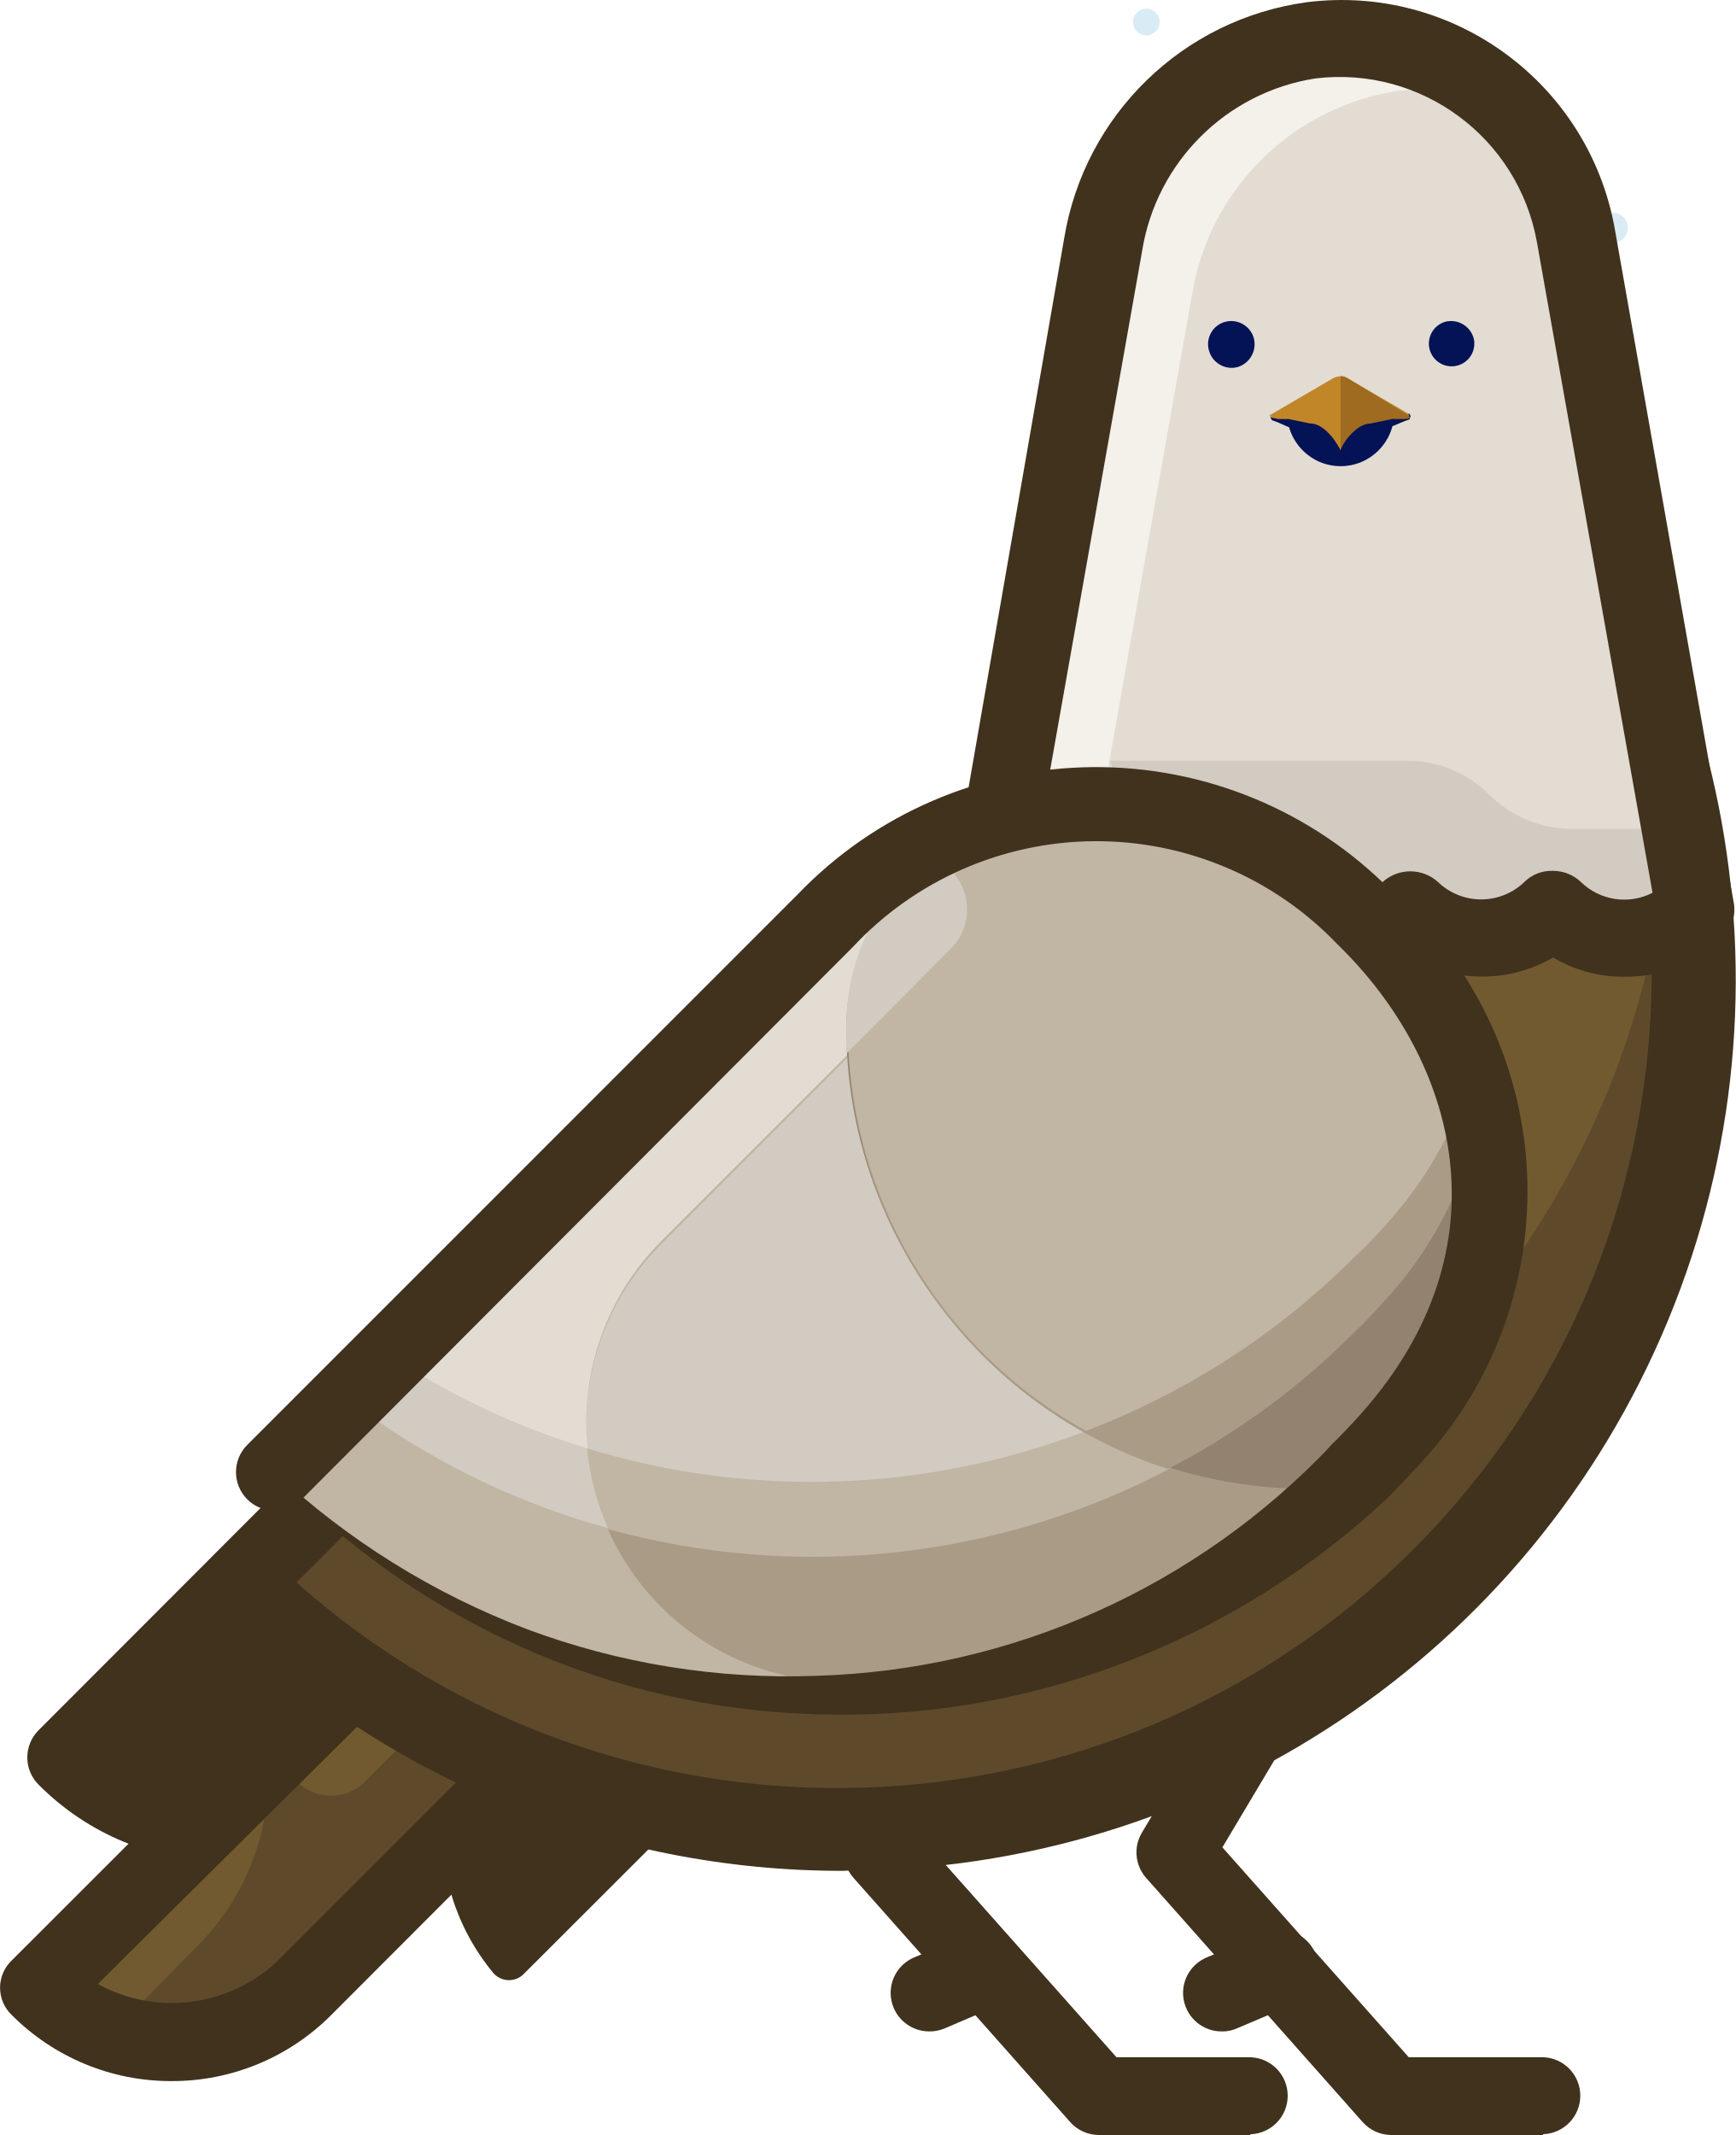
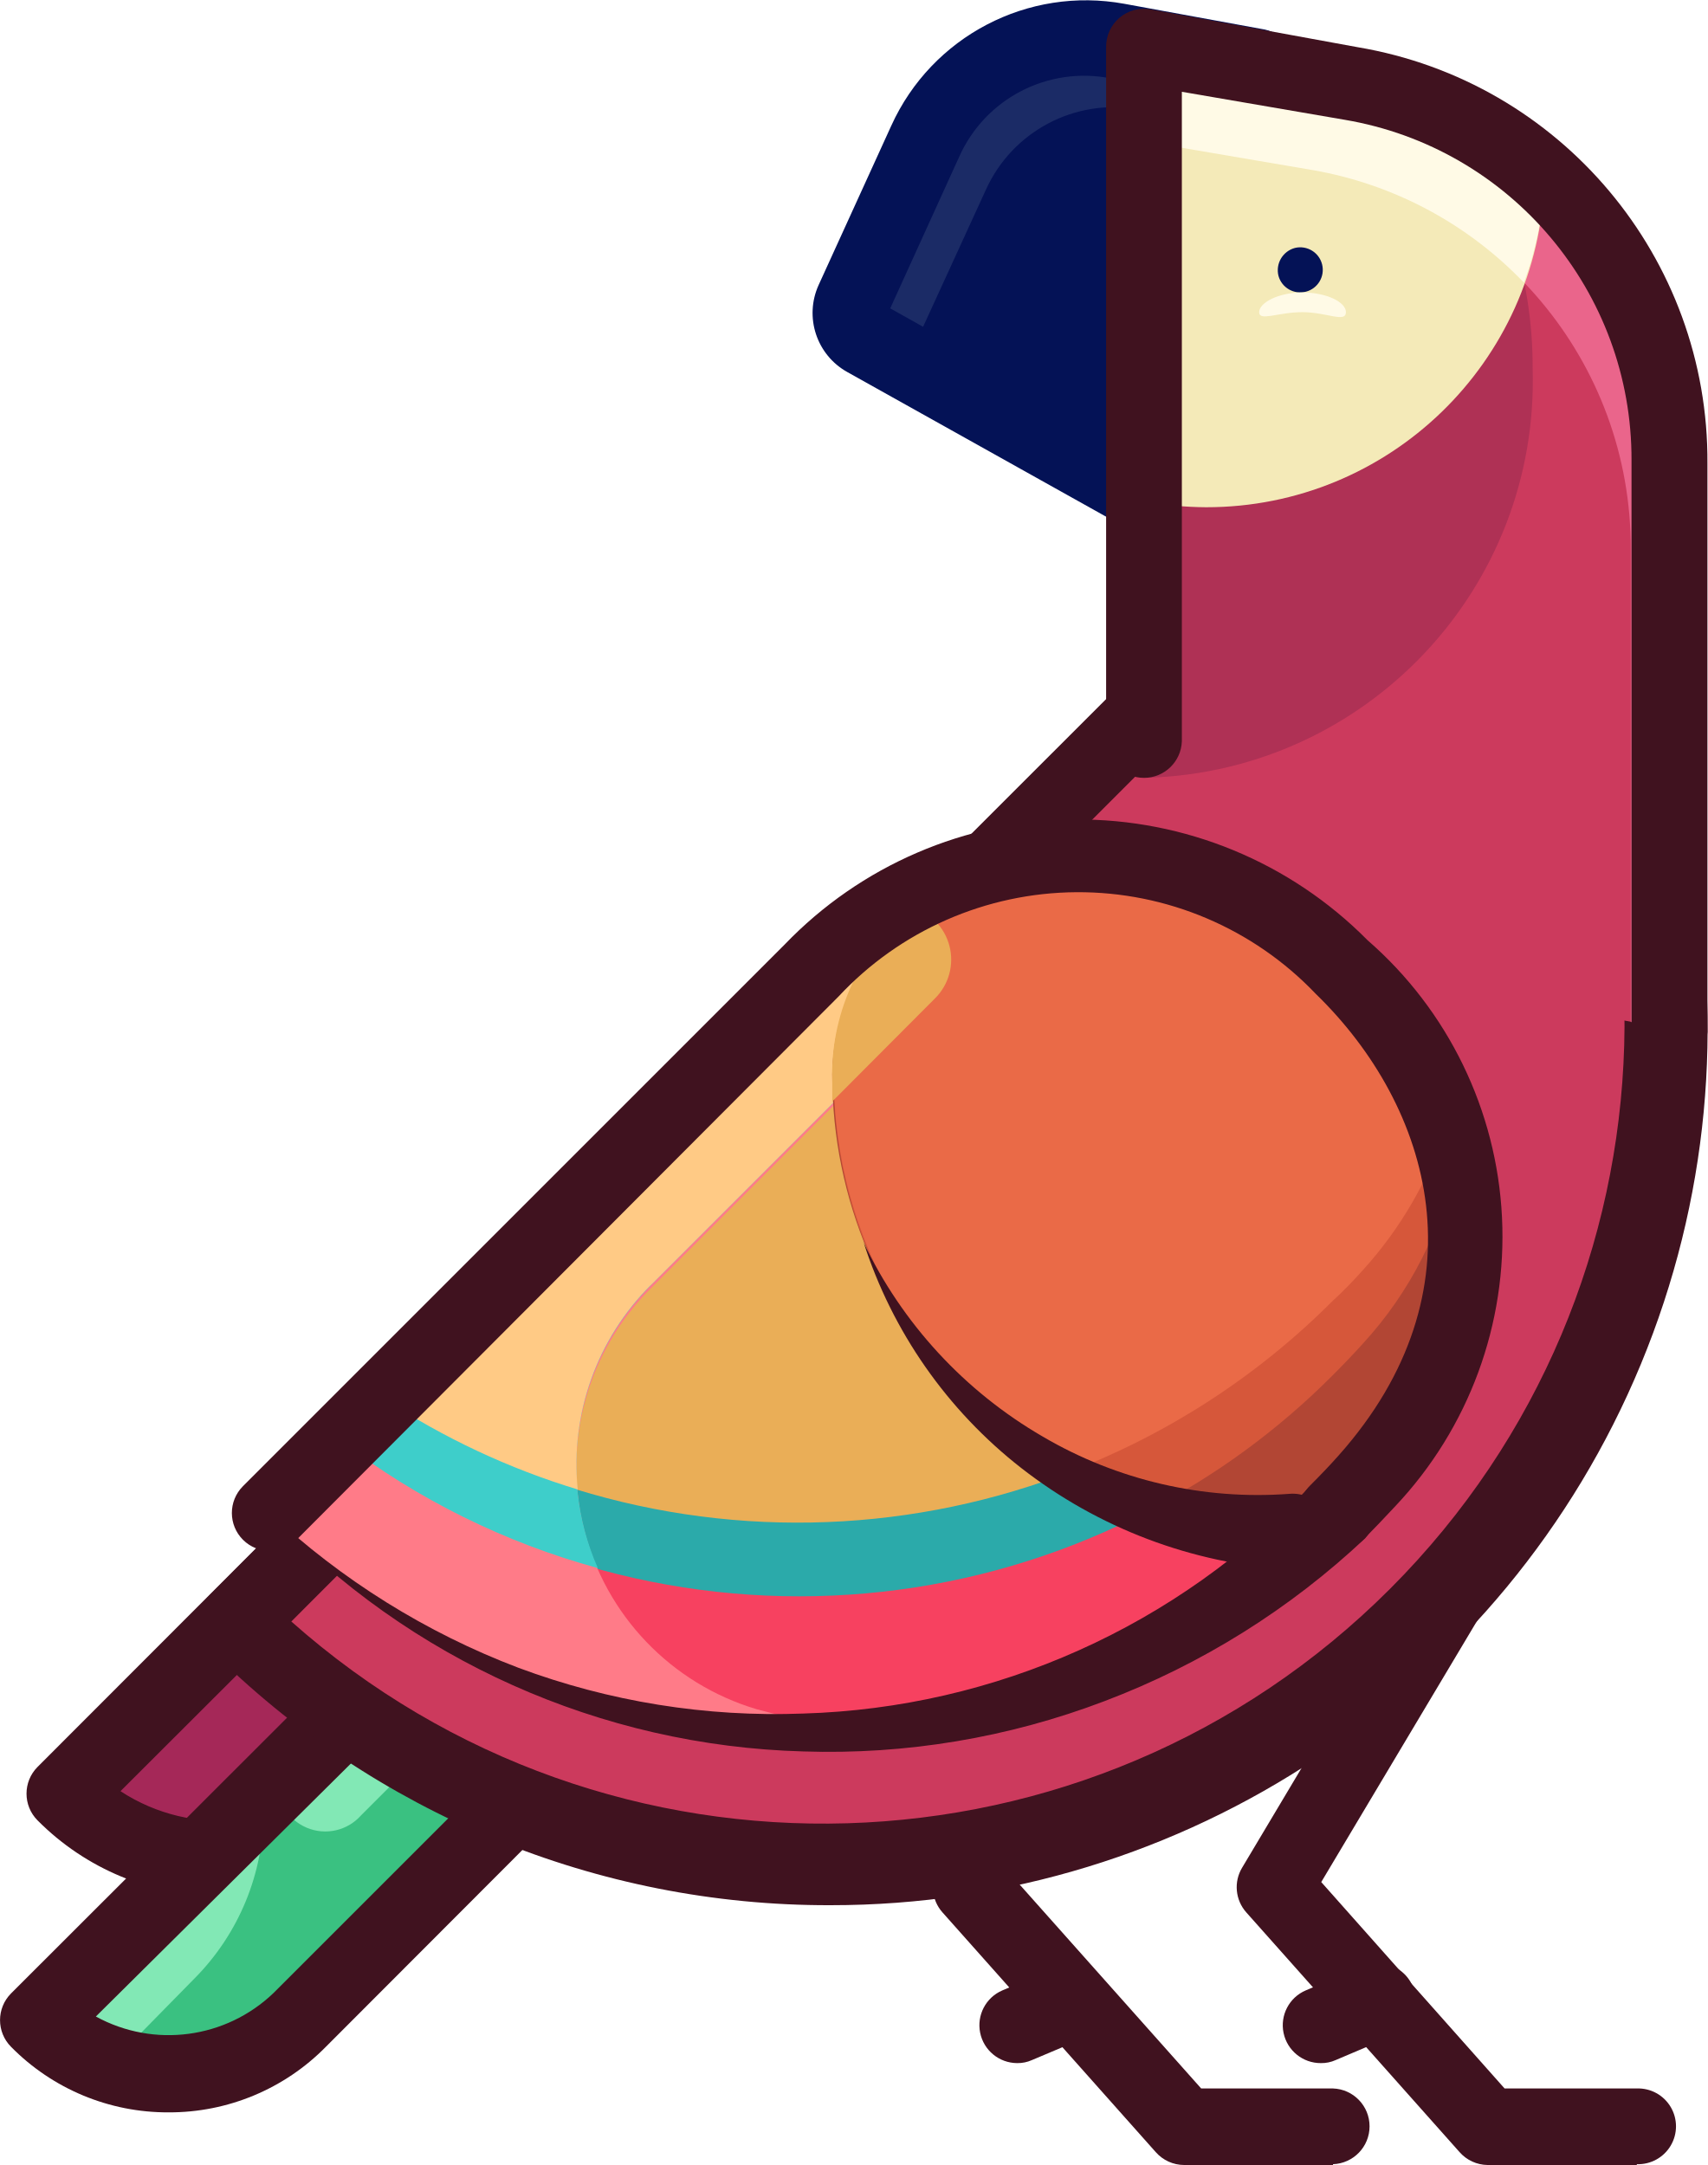
- <svg xmlns="http://www.w3.org/2000/svg" width="39.03" height="48" viewBox="0 0 39.03 48">
-   <g transform="translate(-9.46 -5.473)">
-     <path d="M42.191,7.461h0a.433.433,0,0,1,.433-.441h2.311a.727.727,0,0,1,.719.727h0a.719.719,0,0,1-.719.719H43.784a.433.433,0,0,0-.433.433h0a.433.433,0,0,1-.441.433H40.6a.719.719,0,0,1-.719-.719h0a.719.719,0,0,1,.719-.744h1.16A.433.433,0,0,0,42.191,7.461Z" transform="translate(-4.086 -0.208)" fill="#d9ebf4" />
-     <path d="M47.068,11.251h0A.251.251,0,0,0,46.817,11H45.476a.424.424,0,0,0-.416.424h0a.416.416,0,0,0,.416.416h.675a.251.251,0,0,1,.251.251h0a.251.251,0,0,0,.251.251h1.342a.407.407,0,0,0,.416-.416h0a.416.416,0,0,0-.416-.424h-.675a.251.251,0,0,1-.251-.251Z" transform="translate(-4.782 -0.742)" fill="#d9ebf4" />
-     <circle cx="0.606" cy="0.606" r="0.606" transform="translate(38.833 16.75)" fill="#d9ebf4" />
-     <path d="M43.7,12.959a.58.58,0,1,1-.167-.416.58.58,0,0,1,.167.416Z" transform="translate(-4.443 -0.926)" fill="#d9ebf4" />
-     <path d="M40.71,14.275a.935.935,0,1,1-.935-.935A.935.935,0,0,1,40.71,14.275Z" transform="translate(-3.946 -1.057)" fill="#d9ebf4" />
-     <path d="M39.486,6a.3.3,0,1,1-.3-.3A.3.3,0,0,1,39.486,6Z" transform="translate(-3.952 -0.031)" fill="#d9ebf4" />
-     <path d="M50.524,14.362a.372.372,0,1,1-.372-.372.364.364,0,0,1,.372.372Z" transform="translate(-5.416 -1.144)" fill="#d9ebf4" />
-     <path d="M47.816,19.91a.978.978,0,1,1-.97-.97A.978.978,0,0,1,47.816,19.91Z" transform="translate(-4.889 -1.809)" fill="#d9ebf4" />
-     <path d="M51.635,11.338A.338.338,0,1,1,51.3,11,.338.338,0,0,1,51.635,11.338Z" transform="translate(-5.574 -0.742)" fill="#d9ebf4" />
-     <path d="M48.121,58.759H44.71a.866.866,0,0,1-.649-.294L39.2,52.984a.866.866,0,0,1-.1-1.022l4.043-6.778a.866.866,0,0,1,1.489.866L40.91,52.292,45.1,57.01h3.021a.866.866,0,0,1,0,1.731Z" transform="translate(-3.965 -5.286)" fill="#40321d" />
-     <path d="M41.056,57.876a.865.865,0,0,1-.338-1.662l1.273-.537a.866.866,0,1,1,.675,1.593l-1.264.537a.8.8,0,0,1-.346.069Z" transform="translate(-4.128 -6.732)" fill="#40321d" />
-     <path d="M40.512,58.731h-3.4a.866.866,0,0,1-.649-.294L31.6,52.957a.866.866,0,0,1-.1-1.022l4.051-6.778a.866.866,0,1,1,1.48.866l-3.714,6.242,4.19,4.718h3.013a.866.866,0,0,1,0,1.731Z" transform="translate(-2.943 -5.258)" fill="#40321d" />
-     <path d="M33.456,57.878a.866.866,0,0,1-.338-1.662l1.273-.537a.865.865,0,1,1,.675,1.593l-1.255.537a.866.866,0,0,1-.355.069Z" transform="translate(-3.107 -6.734)" fill="#40321d" />
-     <path d="M18.269,42.92l-7.1,7.1a5.021,5.021,0,0,0,7.1-7.1Z" transform="translate(-0.23 -5.03)" fill="#40321d" />
-     <path d="M29.545,48.7l-6.752,6.744a.467.467,0,0,1-.693,0,5.021,5.021,0,0,1,7.445-6.726Z" transform="translate(-1.542 -5.606)" fill="#40321d" />
-     <path d="M14.585,52.22a5.852,5.852,0,0,1-4.164-1.731.866.866,0,0,1,0-1.221l7.1-7.107a.866.866,0,0,1,.615-.251h0a.866.866,0,0,1,.615.251,5.887,5.887,0,0,1-4.164,10.051Zm-2.268-2.4a4.155,4.155,0,0,0,5.748-5.748Z" transform="translate(-0.095 -4.894)" fill="#40321d" />
-     <path d="M22.45,49.693l-6.008,6.06a4.242,4.242,0,0,1-5.982,0h0l9-9Z" transform="translate(-0.134 -5.544)" fill="#5e4a2b" />
-     <path d="M18.7,51.02l2.987-2.987L20.314,46.7,16.8,50.215h0a1.091,1.091,0,0,0,1.9.805Z" transform="translate(-0.985 -5.538)" fill="#725a30" />
-     <path d="M15.624,51.13,10.43,56.324h0a4.251,4.251,0,0,0,1.662,1l1.948-1.982a5.445,5.445,0,0,0,1.584-3.835Z" transform="translate(-0.13 -6.133)" fill="#725a30" />
-     <path d="M13.321,57.665a5.047,5.047,0,0,1-3.6-1.489.847.847,0,0,1,0-1.221l9-8.994a.866.866,0,0,1,1.221,0l2.969,2.978a.866.866,0,0,1,0,1.229l-6,6.008a5.047,5.047,0,0,1-3.593,1.489Zm-1.662-2.182a3.463,3.463,0,0,0,4.06-.537l5.4-5.4-1.731-1.731Z" transform="translate(0 -5.404)" fill="#40321d" />
-     <path d="M42.843,15.26,15.73,42.373A19.173,19.173,0,1,0,42.845,15.258Z" transform="translate(-0.842 -1.314)" fill="#725a30" />
-     <path d="M47.873,25.589A19.158,19.158,0,0,1,18.085,41.4L15.73,43.759A19.158,19.158,0,0,0,47.873,25.58Z" transform="translate(-0.842 -2.701)" fill="#5e4a2b" />
-     <path d="M29.15,48.714a19.98,19.98,0,0,1-14.189-5.861.867.867,0,0,1,0-1.221L42.092,14.511a.866.866,0,0,1,.615-.251h0a.866.866,0,0,1,.615.251,20.032,20.032,0,0,1-14.171,34.2ZM16.831,42.23A18.309,18.309,0,0,0,42.663,16.364Z" transform="translate(-0.705 -1.18)" fill="#40321d" />
-     <path d="M48.316,10.9a5.359,5.359,0,0,0-5.93-4.389,5.523,5.523,0,0,0-4.657,4.6L35.08,26.052h0a2.242,2.242,0,0,0,3.168,0h0a2.233,2.233,0,0,0,3.16,0h0a2.233,2.233,0,0,0,3.16,0h0a2.242,2.242,0,0,0,3.168,0h0a2.233,2.233,0,0,0,3.16,0h0Z" transform="translate(-3.441 -0.134)" fill="#e2dcd3" />
-     <path d="M42.89,16.19a1.2,1.2,0,0,0,2.407,0Z" transform="translate(-4.49 -1.44)" fill="#041256" />
-     <path d="M51.43,28.572l-.32-1.809H48.677a2.64,2.64,0,0,1-1.861-.77h0a2.6,2.6,0,0,0-1.853-.762H38.28L40.1,29.2a2.216,2.216,0,0,0,1.731-.632h0a2.233,2.233,0,0,0,3.16,0h0a2.242,2.242,0,0,0,3.168,0h0a2.233,2.233,0,0,0,3.16,0Z" transform="translate(-3.871 -2.654)" fill="#d1cbc1" />
-     <path d="M39.7,12.253A5.532,5.532,0,0,1,44.36,7.648a5.3,5.3,0,0,1,2.285.225,5.35,5.35,0,0,0-4.259-1.359,5.523,5.523,0,0,0-4.657,4.6L35.08,26.052h0a2.242,2.242,0,0,0,2.069.6Z" transform="translate(-3.441 -0.135)" fill="#f4f0ea" />
-     <path d="M49.282,27.433A3.073,3.073,0,0,1,47.689,27,3.177,3.177,0,0,1,44.5,27a3.194,3.194,0,0,1-3.194,0,3.177,3.177,0,0,1-3.186,0,3.168,3.168,0,0,1-3.783-.467.866.866,0,0,1-.242-.77l2.6-14.933a6.406,6.406,0,0,1,5.454-5.307,6.242,6.242,0,0,1,6.925,5.09h0l2.675,15.149a.866.866,0,0,1-.234.77A3.108,3.108,0,0,1,49.282,27.433Zm-1.6-2.381a.909.909,0,0,1,.632.251,1.394,1.394,0,0,0,1.61.242l-2.6-14.63a4.51,4.51,0,0,0-4.978-3.679,4.675,4.675,0,0,0-3.9,3.887L35.89,25.546a1.394,1.394,0,0,0,1.584-.242.926.926,0,0,1,1.247,0,1.4,1.4,0,0,0,1.939,0,.944.944,0,0,1,1.255,0,1.4,1.4,0,0,0,1.939,0,.926.926,0,0,1,1.247,0,1.4,1.4,0,0,0,1.939,0A.866.866,0,0,1,47.68,25.052Z" transform="translate(-3.307)" fill="#40321d" />
-     <path d="M28.969,28.992,16.59,41.372a17.244,17.244,0,0,0,24.386,0c.234-.242.467-.485.693-.736C48.975,32.412,36.752,21.21,28.969,28.992Z" transform="translate(-0.958 -2.806)" fill="#aa9b87" />
-     <path d="M29.223,28.993,18.48,39.736a17.227,17.227,0,0,0,22.646-1.5c.242-.242.476-.485.7-.736a8.657,8.657,0,0,0,2.121-4.19C42.555,27.538,34.764,23.452,29.223,28.993Z" transform="translate(-1.212 -2.806)" fill="#c1b5a3" />
-     <path d="M29.374,28.993,19.6,38.766a17.236,17.236,0,0,0,21.642-2.207c.242-.242.476-.485.7-.736a8.986,8.986,0,0,0,1.9-3.272C42.013,27.192,34.663,23.7,29.374,28.993Z" transform="translate(-1.362 -2.807)" fill="#d1cbc1" />
-     <path d="M16.59,41.544a15.583,15.583,0,0,0,1.221,1.125l.173.147a11.053,11.053,0,0,0,1.2.866l.251.164c.407.26.822.511,1.247.736l.26.13a14.169,14.169,0,0,0,1.324.615l.173.069c.416.164.866.312,1.264.441l.277.087a13.255,13.255,0,0,0,1.316.32l.381.078c.433.078.866.139,1.29.182l.424.043c.433,0,.866.061,1.3.061h.372a7.915,7.915,0,0,0,1.108-.052h.381a17.531,17.531,0,0,1-2.831-.528,5.765,5.765,0,0,1-2.407-9.635l6.536-6.536a1.258,1.258,0,1,0-1.645-1.9c-.2.173-.39.346-.58.537Z" transform="translate(-0.958 -2.978)" fill="#c1b5a3" />
-     <path d="M25.553,36.345l6.536-6.536a1.255,1.255,0,0,0-.952-2.13,9.618,9.618,0,0,0-1.913,1.489L18.48,39.912a17.115,17.115,0,0,0,5.861,2.9,5.826,5.826,0,0,1,1.212-6.467Z" transform="translate(-1.212 -2.983)" fill="#d1cbc1" />
-     <path d="M25.7,36.345l6.536-6.536a1.255,1.255,0,0,0-.952-2.13,9.618,9.618,0,0,0-1.913,1.489L19.6,38.942a17.1,17.1,0,0,0,4.432,2.078A5.783,5.783,0,0,1,25.7,36.345Z" transform="translate(-1.362 -2.983)" fill="#e2dcd3" />
-     <path d="M35.491,26.519a5,5,0,0,0-4.051,4.848h0A10.388,10.388,0,0,0,41.828,41.755h.667c.216,0,.3-.251.45-.4s.467-.485.693-.736C49.654,33.9,42.538,25.186,35.491,26.519Z" transform="translate(-2.952 -2.809)" fill="#93826f" />
-     <path d="M43.574,37.5a8.657,8.657,0,0,0,2.121-4.19A8.57,8.57,0,0,0,44.63,30.8l-.043-.069-.26-.39-.078-.113-.268-.338c0-.052-.078-.1-.113-.139l-.26-.3-.164-.182-.26-.242c-.139-.139-.286-.268-.433-.4l-.069-.061-.364-.338-.087-.061-.441-.312-.121-.078c-.156-.1-.32-.2-.485-.294h0a8.466,8.466,0,0,0-5.653-.978,5,5,0,0,0-4.051,4.848h0a10.388,10.388,0,0,0,7.2,9.955,16.941,16.941,0,0,0,4.19-3.073C43.115,38,43.348,37.755,43.574,37.5Z" transform="translate(-2.958 -2.808)" fill="#aa9b87" />
-     <path d="M43.574,35.824a8.986,8.986,0,0,0,1.9-3.272,9.081,9.081,0,0,0-1.2-2.294l-.061-.078-.26-.329c0-.052-.078-.1-.113-.139s-.164-.2-.251-.286l-.164-.173-.234-.242-.364-.364-.13-.113-.372-.294-.113-.087-.407-.277-.13-.1c-.156-.1-.32-.2-.485-.286h0a8.371,8.371,0,0,0-5.653-.987,5,5,0,0,0-4.051,4.848h0a10.388,10.388,0,0,0,5.35,9.1,17.184,17.184,0,0,0,6.06-3.93C43.115,36.318,43.349,36.076,43.574,35.824Z" transform="translate(-2.958 -2.808)" fill="#c1b5a3" />
-     <path d="M31.44,31.545h0v.606l2.355-2.363a1.247,1.247,0,0,0-.537-2.078,4.952,4.952,0,0,0-1.818,3.835Z" transform="translate(-2.952 -2.987)" fill="#d1cbc1" />
-     <path d="M40.833,42.106a.866.866,0,0,1-.606-1.48c.225-.225.45-.459.658-.693,3.35-3.766,2.147-7.956-.528-10.553a7.494,7.494,0,0,0-10.908.069L17.07,41.855a.866.866,0,0,1-1.229-1.221L28.22,28.255a9.3,9.3,0,0,1,13.323-.1,8.98,8.98,0,0,1,.641,12.933c-.242.26-.485.519-.736.77A.866.866,0,0,1,40.833,42.106Z" transform="translate(-0.823 -2.675)" fill="#40321d" />
-     <path d="M16.59,43.564A17.357,17.357,0,0,0,22.269,47.1a16.794,16.794,0,0,0,6.51,1.047,16.621,16.621,0,0,0,11.583-5.194.867.867,0,1,1,1.264,1.186h0a17.989,17.989,0,0,1-5.956,3.722,17.7,17.7,0,0,1-6.891,1.151A17.435,17.435,0,0,1,16.59,43.564Z" transform="translate(-0.958 -4.998)" fill="#40321d" />
-     <path d="M41.229,13.827a.519.519,0,0,0-.372.641.528.528,0,0,0,.632.381.537.537,0,0,0,.381-.641A.528.528,0,0,0,41.229,13.827Z" transform="translate(-4.215 -1.12)" fill="#041256" />
-     <path d="M46.938,13.827a.511.511,0,1,0,.641.381A.528.528,0,0,0,46.938,13.827Z" transform="translate(-4.981 -1.12)" fill="#041256" />
-     <path d="M44.66,16.453l.935-.268v-.078L44.2,15.293a.338.338,0,0,0-.338,0l-1.394.814v.078l.935.268a.589.589,0,0,1,.346.26l.208.312a.078.078,0,0,0,.13,0l.208-.312A.641.641,0,0,1,44.66,16.453Z" transform="translate(-4.434 -1.313)" fill="#c18627" />
-     <path d="M44.444,15.292a.3.3,0,0,0-.164-.052v1.818a.078.078,0,0,0,.061,0l.208-.312a.641.641,0,0,1,.346-.26l.935-.268V16.14Z" transform="translate(-4.677 -1.312)" fill="#9e6b20" />
-     <path d="M42.467,16.236c-.061.1.1.069.156.1h.242l.485.1c.364,0,.649.528.684.606,0-.078.312-.6.675-.606l.485-.1h.242c.061,0,.216,0,.156-.1s0,.1,0,.1l-.113.043-.234.1-.459.164a.58.58,0,0,0-.355.225l-.13.2-.069.1a.208.208,0,0,1-.173.13.225.225,0,0,1-.182-.13l-.087-.1-.13-.173a.589.589,0,0,0-.355-.225l-.467-.164-.225-.1-.121-.043S42.415,16.253,42.467,16.236Z" transform="translate(-4.431 -1.442)" fill="#041256" />
+ <svg xmlns="http://www.w3.org/2000/svg" width="37.852" height="48" viewBox="0 0 37.852 48">
+   <g transform="translate(-8.272 -3.758)">
+     <path d="M42.122,7.448h0a.42.42,0,0,1,.42-.428h2.242a.705.705,0,0,1,.7.705h0a.7.7,0,0,1-.7.7H43.667a.42.42,0,0,0-.42.42h0a.42.42,0,0,1-.428.42H40.577a.7.7,0,0,1-.7-.7h0a.7.7,0,0,1,.7-.722H41.7A.42.42,0,0,0,42.122,7.448Z" transform="translate(-6.071 -0.523)" fill="#d9ebf4" />
+     <path d="M47.008,11.244h0A.244.244,0,0,0,46.765,11h-1.3a.411.411,0,0,0-.4.411h0a.4.4,0,0,0,.4.4h.655a.244.244,0,0,1,.244.244h0a.244.244,0,0,0,.244.244h1.3a.395.395,0,0,0,.4-.4h0a.4.4,0,0,0-.4-.411h-.655a.244.244,0,0,1-.244-.244Z" transform="translate(-6.902 -1.161)" fill="#d9ebf4" />
+     <circle cx="0.588" cy="0.588" r="0.588" transform="translate(36.756 16.137)" fill="#d9ebf4" />
+     <path d="M43.665,12.941a.563.563,0,1,1-.162-.4A.563.563,0,0,1,43.665,12.941Z" transform="translate(-6.498 -1.38)" fill="#d9ebf4" />
+     <path d="M40.654,14.247a.907.907,0,1,1-.907-.907A.907.907,0,0,1,40.654,14.247Z" transform="translate(-5.905 -1.536)" fill="#d9ebf4" />
+     <path d="M39.468,5.994a.294.294,0,1,1-.294-.294A.294.294,0,0,1,39.468,5.994Z" transform="translate(-5.911 -0.311)" fill="#d9ebf4" />
+     <path d="M50.5,14.351a.361.361,0,1,1-.361-.361.353.353,0,0,1,.361.361Z" transform="translate(-7.658 -1.64)" fill="#d9ebf4" />
+     <path d="M47.758,19.88a.949.949,0,1,1-.94-.94A.949.949,0,0,1,47.758,19.88Z" transform="translate(-7.03 -2.433)" fill="#d9ebf4" />
+     <path d="M51.615,11.327A.327.327,0,1,1,51.287,11a.327.327,0,0,1,.327.327Z" transform="translate(-7.847 -1.161)" fill="#d9ebf4" />
+     <path d="M50.987,58.341H47.678a.84.84,0,0,1-.621-.286L42.329,52.74a.84.84,0,0,1-.092-.991l3.921-6.575a.84.84,0,0,1,1.444.84l-3.611,6.054,4.064,4.576h2.931a.84.84,0,1,1,0,1.679Z" transform="translate(-6.43 -6.583)" fill="#40121f" />
+     <path d="M44.178,57.808a.84.84,0,0,1-.336-1.612l1.234-.521a.84.84,0,1,1,.655,1.545l-1.226.521A.764.764,0,0,1,44.178,57.808Z" transform="translate(-6.625 -8.309)" fill="#40121f" />
+     <path d="M42.967,58.341h-3.3a.84.84,0,0,1-.63-.286L34.309,52.74a.84.84,0,0,1-.092-.991l3.921-6.575a.84.84,0,0,1,1.444.84l-3.611,6.054,4.073,4.576h2.922a.84.84,0,0,1,0,1.679Z" transform="translate(-5.145 -6.583)" fill="#40121f" />
+     <path d="M36.16,57.81a.84.84,0,0,1-.327-1.612l1.226-.521a.841.841,0,0,1,.663,1.545l-1.234.521a.764.764,0,0,1-.327.067Z" transform="translate(-5.341 -8.311)" fill="#40121f" />
+     <path d="M18.056,42.92,11.17,49.806a4.87,4.87,0,0,0,6.886-6.886Z" transform="translate(-1.47 -6.277)" fill="#a52858" />
+     <path d="M14.452,51.91a5.676,5.676,0,0,1-4.039-1.679.84.84,0,0,1,0-1.184L17.3,42.153a.84.84,0,0,1,1.192,0A5.71,5.71,0,0,1,14.452,51.9Zm-2.2-2.326a4.031,4.031,0,0,0,5.584-5.576Z" transform="translate(-1.309 -6.114)" fill="#40121f" />
+     <path d="M22.09,49.605l-5.828,5.878a4.115,4.115,0,0,1-5.8,0h0l8.733-8.733Z" transform="translate(-1.356 -6.891)" fill="#3ac181" />
+     <path d="M18.647,50.89l2.9-2.9L20.209,46.7,16.8,50.109h0a1.058,1.058,0,0,0,1.847.781Z" transform="translate(-2.372 -6.883)" fill="#82e8b5" />
+     <path d="M15.468,51.13,10.43,56.168h0a4.123,4.123,0,0,0,1.612.974l1.889-1.923a5.282,5.282,0,0,0,1.537-3.72Z" transform="translate(-1.351 -7.593)" fill="#82e8b5" />
+     <path d="M13.207,57.315a4.87,4.87,0,0,1-3.493-1.453.84.84,0,0,1,0-1.184l8.733-8.725a.84.84,0,0,1,1.184,0l2.88,2.889a.84.84,0,0,1,0,1.192l-5.819,5.828a4.862,4.862,0,0,1-3.485,1.453ZM11.594,55.19a3.359,3.359,0,0,0,3.938-.521l5.24-5.24L19.093,47.75Z" transform="translate(-1.197 -6.724)" fill="#40121f" />
+     <path d="M37.867,4.828a3.888,3.888,0,0,0-4.249,2.225L31.989,10.58a.663.663,0,0,0,.277.84l6.441,3.619,2.25-9.64Z" transform="translate(-4.798 -0.161)" fill="#041256" />
+     <path d="M34.928,8.119a3.115,3.115,0,0,1,3.359-1.78l2.318.428L40.924,5.4l-3.057-.571a3.888,3.888,0,0,0-4.249,2.225L31.989,10.58a.663.663,0,0,0,.277.84l.915.512Z" transform="translate(-4.798 -0.161)" fill="#1b2b66" />
+     <path d="M38.545,15.717a.84.84,0,0,1-.411-.109l-6.441-3.6a1.5,1.5,0,0,1-.638-1.931l1.612-3.535a4.736,4.736,0,0,1,5.164-2.7l3.115.571a.841.841,0,0,1-.3,1.654l-3.115-.571A3.031,3.031,0,0,0,34.17,7.236l-1.528,3.359,6.3,3.527a.84.84,0,0,1-.395,1.6Z" transform="translate(-4.636 0)" fill="#041256" />
+     <path d="M42.03,15.26l-26.3,26.3a18.6,18.6,0,1,0,26.3-26.3Z" transform="translate(-2.201 -1.843)" fill="#cc3a5d" />
+     <path d="M28.716,47.68a19.381,19.381,0,0,1-13.763-5.685.84.84,0,0,1,0-1.184L41.27,14.5a.84.84,0,0,1,1.192,0A19.431,19.431,0,0,1,28.716,47.68ZM16.767,41.39A17.76,17.76,0,0,0,41.824,16.3Z" transform="translate(-2.037 -1.682)" fill="#40121f" />
+     <path d="M51.317,26.765,39.67,24.649V5l4.593.789a8.506,8.506,0,0,1,7.054,8.4Z" transform="translate(-6.038 -0.199)" fill="#cc3a5d" />
+     <path d="M39.67,5V21.2h.092a8.811,8.811,0,0,0,8.523-9.077A9.422,9.422,0,0,0,46.43,6.47a8.573,8.573,0,0,0-2.166-.68Z" transform="translate(-6.038 -0.199)" fill="#af3155" />
+     <path d="M44.263,5.789,39.67,5V7.091l3.745.638a8.5,8.5,0,0,1,7.045,8.4V26.614l.84.151V14.17a8.507,8.507,0,0,0-7.039-8.381Z" transform="translate(-6.038 -0.199)" fill="#ea658b" />
+     <path d="M44.263,5.789,39.67,5V15.077a8.229,8.229,0,0,0,1.377.126,7.5,7.5,0,0,0,7.5-7.264,8.464,8.464,0,0,0-4.283-2.15Z" transform="translate(-6.038 -0.199)" fill="#f4eab8" />
+     <path d="M48.092,10.223A7.39,7.39,0,0,0,48.546,7.9,8.8,8.8,0,0,0,46.665,6.57h-.059a7.281,7.281,0,0,0-1.024-.42L45.4,6.092a7.692,7.692,0,0,0-1.092-.277L39.67,5V7.091l3.745.638a8.5,8.5,0,0,1,4.677,2.494Z" transform="translate(-6.038 -0.199)" fill="#fffae6" />
+     <path d="M51.157,27.443a.84.84,0,0,1-.84-.84v-12.6A7.633,7.633,0,0,0,43.96,6.45l-3.611-.621v14.4a.84.84,0,0,1-1.679,0V4.837A.84.84,0,0,1,39.652,4l4.593.84A9.3,9.3,0,0,1,52,14.074v12.6a.84.84,0,0,1-.84.773Z" transform="translate(-5.878 -0.036)" fill="#40121f" />
+     <path d="M28.6,28.914,16.59,40.922a16.727,16.727,0,0,0,23.655,0c.227-.235.453-.47.672-.714C48,32.231,36.147,21.365,28.6,28.914Z" transform="translate(-2.339 -3.624)" fill="#f74160" />
+     <path d="M28.9,28.914,18.48,39.335a16.71,16.71,0,0,0,21.967-1.453c.235-.235.462-.47.68-.714A8.4,8.4,0,0,0,43.184,33.1C41.833,27.5,34.275,23.54,28.9,28.914Z" transform="translate(-2.641 -3.624)" fill="#2baaaa" />
+     <path d="M29.08,28.914l-9.48,9.48a16.719,16.719,0,0,0,20.993-2.141c.235-.235.462-.47.68-.714a8.716,8.716,0,0,0,1.839-3.174C41.34,27.168,34.211,23.783,29.08,28.914Z" transform="translate(-2.821 -3.624)" fill="#eaae57" />
+     <path d="M16.59,41.126a15.115,15.115,0,0,0,1.184,1.092l.168.143a10.722,10.722,0,0,0,1.167.84l.244.16c.395.252.8.5,1.209.714l.252.126a13.743,13.743,0,0,0,1.285.6l.168.067c.4.16.84.3,1.226.428l.269.084a12.857,12.857,0,0,0,1.276.311l.369.076c.42.076.84.134,1.251.176l.411.042c.42,0,.84.059,1.26.059h.361a7.678,7.678,0,0,0,1.075-.05h.369a17,17,0,0,1-2.746-.512,5.593,5.593,0,0,1-2.334-9.346l6.34-6.34a1.223,1.223,0,0,0-1.6-1.847c-.185.168-.369.336-.554.521Z" transform="translate(-2.339 -3.828)" fill="#ff7b88" />
+     <path d="M25.34,36.085l6.34-6.34a1.218,1.218,0,0,0-.924-2.066A9.329,9.329,0,0,0,28.9,29.124L18.48,39.545a16.6,16.6,0,0,0,5.685,2.813,5.651,5.651,0,0,1,1.176-6.273Z" transform="translate(-2.641 -3.834)" fill="#3ececa" />
+     <path d="M25.52,36.085l6.34-6.34a1.218,1.218,0,0,0-.924-2.066,9.329,9.329,0,0,0-1.856,1.444L19.6,38.6a16.584,16.584,0,0,0,4.3,2.015,5.609,5.609,0,0,1,1.621-4.534Z" transform="translate(-2.821 -3.834)" fill="#ffca85" />
+     <path d="M35.37,26.515a4.845,4.845,0,0,0-3.93,4.7h0A10.077,10.077,0,0,0,41.517,41.294h.647c.21,0,.294-.244.437-.386s.453-.47.672-.714C49.108,33.678,42.205,25.222,35.37,26.515Z" transform="translate(-4.719 -3.626)" fill="#b24634" />
+     <path d="M43.211,37.171a8.4,8.4,0,0,0,2.057-4.064,8.313,8.313,0,0,0-1.033-2.435l-.042-.067-.252-.378-.076-.109-.26-.327c0-.05-.076-.092-.109-.134l-.252-.294-.16-.176-.252-.235c-.134-.134-.277-.26-.42-.386l-.067-.059-.353-.327-.084-.059-.428-.3-.118-.076c-.151-.1-.311-.193-.47-.286h0a8.212,8.212,0,0,0-5.483-.949,4.845,4.845,0,0,0-3.93,4.7h0a10.077,10.077,0,0,0,6.986,9.657,16.433,16.433,0,0,0,4.064-2.981C42.766,37.649,42.992,37.414,43.211,37.171Z" transform="translate(-4.725 -3.626)" fill="#d6573a" />
+     <path d="M43.211,35.541a8.716,8.716,0,0,0,1.839-3.174,8.809,8.809,0,0,0-1.167-2.225l-.059-.076-.252-.319c0-.05-.076-.092-.109-.134s-.16-.193-.244-.277l-.16-.168-.227-.235-.353-.353-.126-.109-.361-.286-.109-.084-.395-.269-.126-.092c-.151-.092-.311-.193-.47-.277h0a8.12,8.12,0,0,0-5.483-.957,4.845,4.845,0,0,0-3.93,4.7h0a10.077,10.077,0,0,0,5.189,8.825,16.668,16.668,0,0,0,5.878-3.812C42.766,36.02,42.993,35.785,43.211,35.541Z" transform="translate(-4.725 -3.626)" fill="#ea6a47" />
+     <path d="M31.44,31.43h0v.588l2.284-2.292A1.209,1.209,0,0,0,33.2,27.71a4.8,4.8,0,0,0-1.763,3.72Z" transform="translate(-4.719 -3.839)" fill="#eaae57" />
+     <path d="M40.076,41.6a.84.84,0,0,1-.588-1.436c.218-.218.437-.445.638-.672,3.25-3.653,2.083-7.717-.512-10.236a7.269,7.269,0,0,0-10.58.067L17.026,41.361a.84.84,0,0,1-1.192-1.184L27.841,28.169a9.023,9.023,0,0,1,12.923-.1,8.711,8.711,0,0,1,.621,12.545c-.235.252-.47.5-.714.747A.84.84,0,0,1,40.076,41.6Z" transform="translate(-2.178 -3.467)" fill="#40121f" />
+     <path d="M16.59,43.537A16.836,16.836,0,0,0,22.1,46.972a16.291,16.291,0,0,0,6.315,1.016,16.123,16.123,0,0,0,11.235-5.038.841.841,0,0,1,1.226,1.15h0A17.449,17.449,0,0,1,35.1,47.711a17.172,17.172,0,0,1-6.684,1.117,16.912,16.912,0,0,1-11.823-5.29Z" transform="translate(-2.339 -6.239)" fill="#40121f" />
+     <path d="M32.26,36.55a9.909,9.909,0,0,0,3.98,4.316A9.413,9.413,0,0,0,41.7,42.134a.842.842,0,1,1,.126,1.679H41.7a10.748,10.748,0,0,1-5.937-2.25,10.387,10.387,0,0,1-3.5-5.013Z" transform="translate(-4.85 -5.256)" fill="#40121f" />
+     <path d="M43.586,10.3a.512.512,0,0,0-.369.621.5.5,0,1,0,.369-.621Z" transform="translate(-6.604 -1.046)" fill="#041256" />
+     <path d="M44.633,11.917c0,.244-.428,0-.966,0s-.957.21-.957,0,.428-.437.957-.437S44.633,11.69,44.633,11.917Z" transform="translate(-6.525 -1.238)" fill="#fffae6" />
  </g>
</svg>
